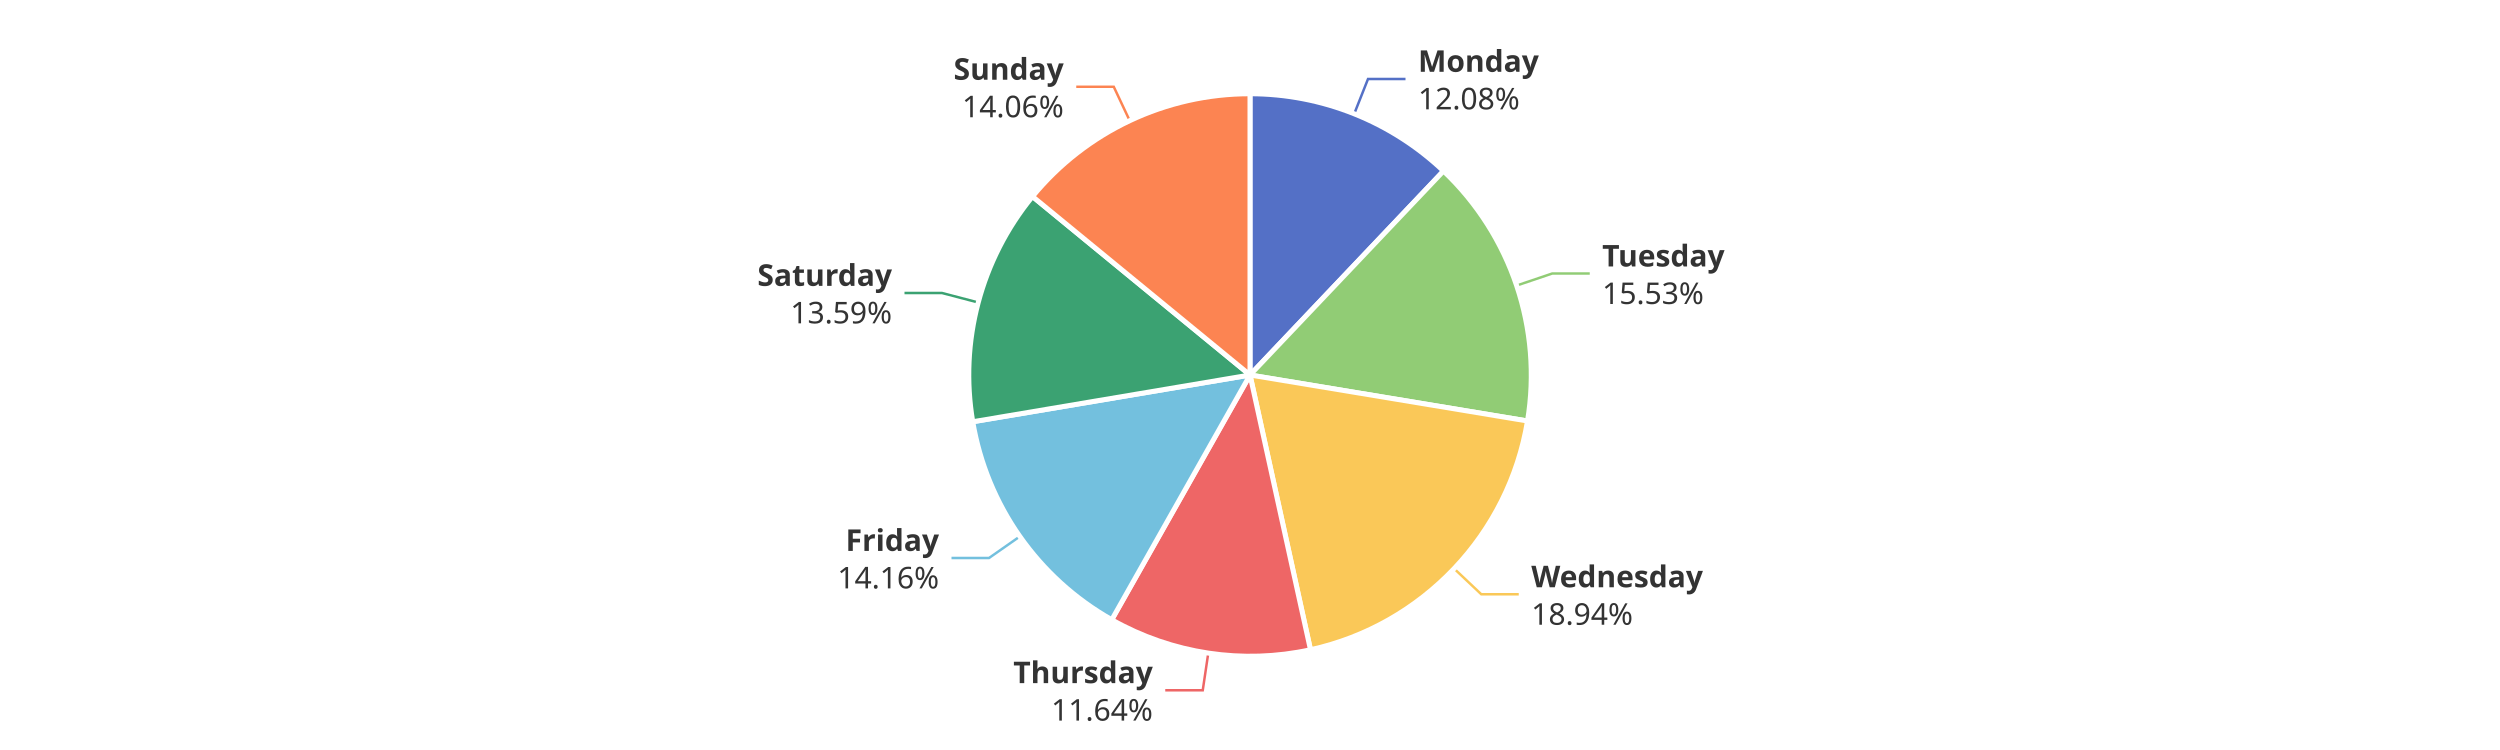
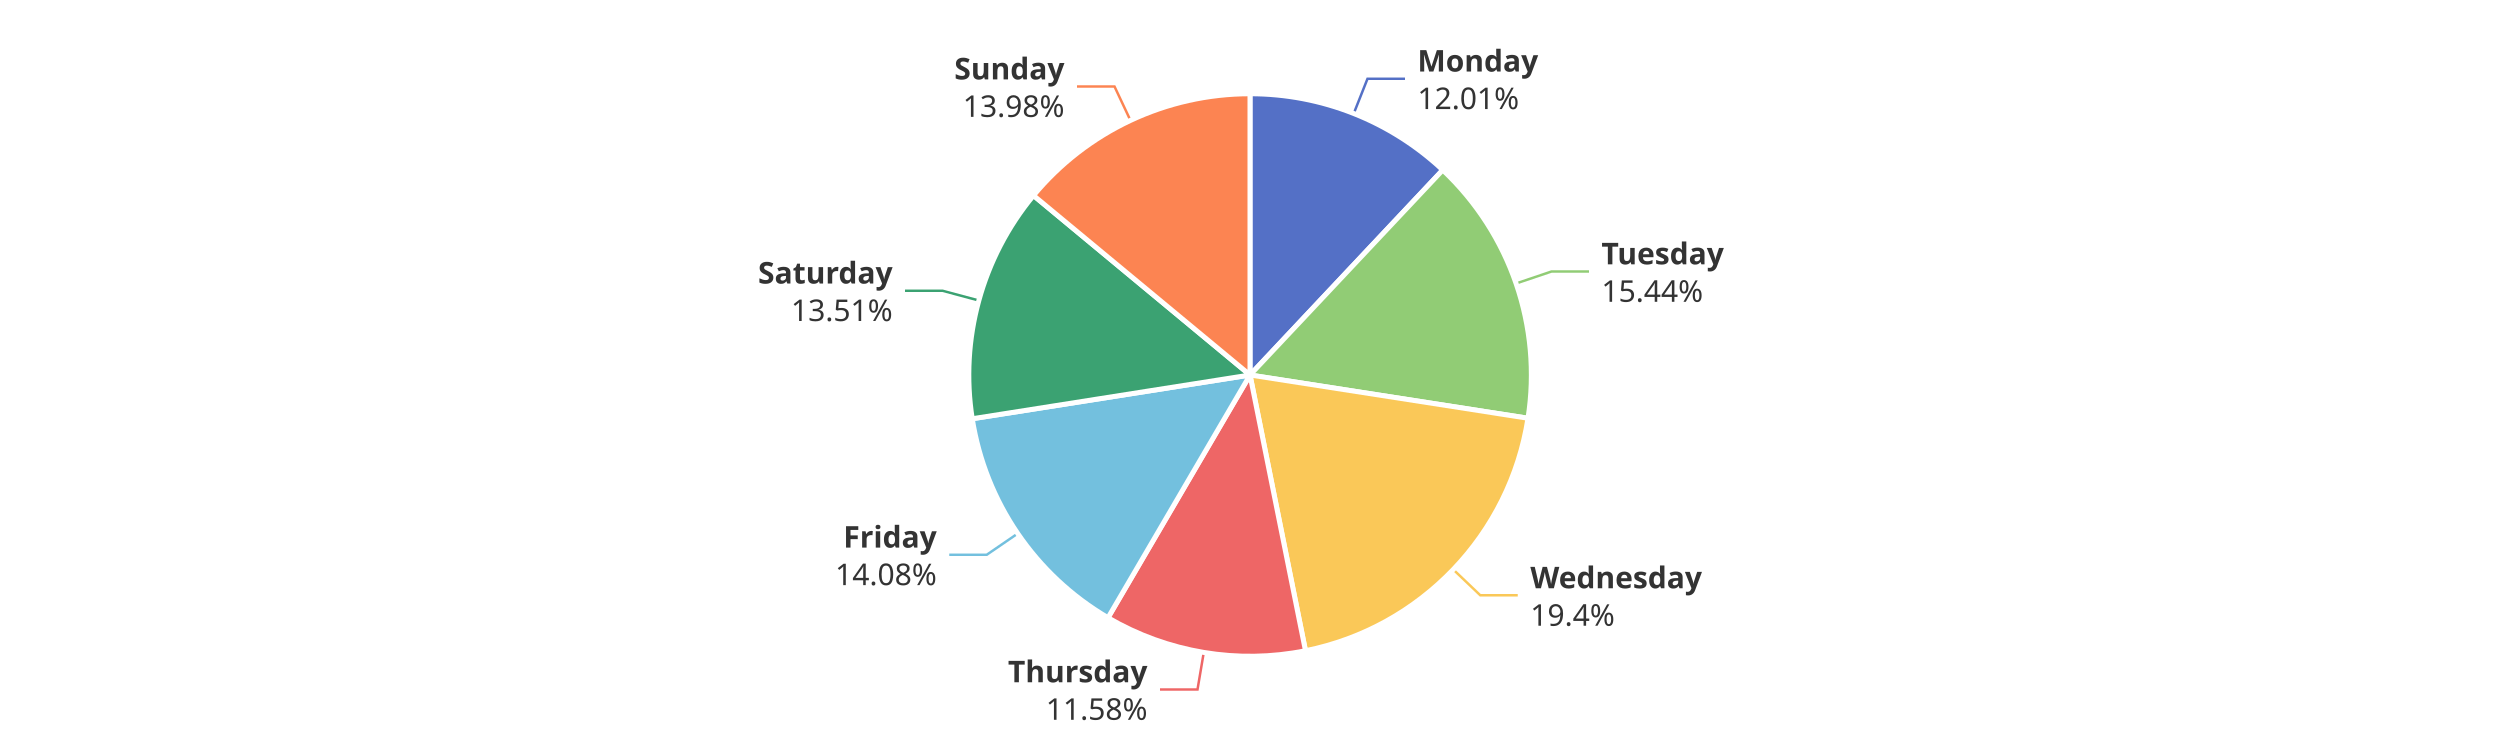
<svg xmlns="http://www.w3.org/2000/svg" width="1000" height="300" version="1.1" baseProfile="full" viewBox="0 0 1000 300">
  <rect width="1000" height="300" x="0" y="0" id="0" fill="#ffffff" />
-   <polyline points="541.7 45.5 547.2 31.6 562.2 31.6" fill="none" stroke="#5470c6" />
-   <polyline points="606.7 114.2 620.9 109.4 635.9 109.4" fill="none" stroke="#91cc75" />
-   <polyline points="581.6 227.4 592.5 237.7 607.5 237.7" fill="none" stroke="#fac858" />
-   <polyline points="483.3 261.3 481.1 276.1 466.1 276.1" fill="none" stroke="#ee6666" />
-   <polyline points="407.9 214.6 395.6 223.2 380.6 223.2" fill="none" stroke="#73c0de" />
-   <polyline points="391.3 121 376.8 117.2 361.8 117.2" fill="none" stroke="#3ba272" />
-   <polyline points="451.9 48.3 445.5 34.7 430.5 34.7" fill="none" stroke="#fc8452" />
-   <path d="M500 37.5A112.5 112.5 0 0 1 577.4 68.4L500 150Z" fill="#5470c6" stroke="#fff" stroke-width="2" stroke-linejoin="round" />
-   <path d="M577.4 68.4A112.5 112.5 0 0 1 611 168.4L500 150Z" fill="#91cc75" stroke="#fff" stroke-width="2" stroke-linejoin="round" />
-   <path d="M611 168.4A112.5 112.5 0 0 1 524.2 259.9L500 150Z" fill="#fac858" stroke="#fff" stroke-width="2" stroke-linejoin="round" />
-   <path d="M524.2 259.9A112.5 112.5 0 0 1 444.7 247.9L500 150Z" fill="#ee6666" stroke="#fff" stroke-width="2" stroke-linejoin="round" />
-   <path d="M444.7 247.9A112.5 112.5 0 0 1 389.1 168.7L500 150Z" fill="#73c0de" stroke="#fff" stroke-width="2" stroke-linejoin="round" />
-   <path d="M389.1 168.7A112.5 112.5 0 0 1 413 78.6L500 150Z" fill="#3ba272" stroke="#fff" stroke-width="2" stroke-linejoin="round" />
-   <path d="M413 78.6A112.5 112.5 0 0 1 500 37.5L500 150Z" fill="#fc8452" stroke="#fff" stroke-width="2" stroke-linejoin="round" />
-   <path d="M0 -15l42.8 0l0 30l-42.8 0Z" transform="translate(567.2382 31.5736)" fill="none" />
-   <text dominant-baseline="central" text-anchor="start" style="font-size:12px;font-family:sans-serif;font-weight:bold;" y="-7.5" transform="translate(567.2382 31.5736)" fill="#333" stroke="rgb(255,255,255)" stroke-width="2" paint-order="stroke" stroke-miterlimit="2">Monday</text>
-   <text dominant-baseline="central" text-anchor="start" style="font-size:12px;font-family:sans-serif;" y="7.5" transform="translate(567.2382 31.5736)" fill="#333" stroke="rgb(255,255,255)" stroke-width="2" paint-order="stroke" stroke-miterlimit="2">12.08%</text>
-   <path d="M0 -15l46.2 0l0 30l-46.2 0Z" transform="translate(640.8753 109.4364)" fill="none" />
-   <text dominant-baseline="central" text-anchor="start" style="font-size:12px;font-family:sans-serif;font-weight:bold;" y="-7.5" transform="translate(640.8753 109.4364)" fill="#333" stroke="rgb(255,255,255)" stroke-width="2" paint-order="stroke" stroke-miterlimit="2">Tuesday</text>
-   <text dominant-baseline="central" text-anchor="start" style="font-size:12px;font-family:sans-serif;" y="7.5" transform="translate(640.8753 109.4364)" fill="#333" stroke="rgb(255,255,255)" stroke-width="2" paint-order="stroke" stroke-miterlimit="2">15.53%</text>
-   <path d="M0 -15l63.6 0l0 30l-63.6 0Z" transform="translate(612.5107 237.7383)" fill="none" />
-   <text dominant-baseline="central" text-anchor="start" style="font-size:12px;font-family:sans-serif;font-weight:bold;" y="-7.5" transform="translate(612.5107 237.7383)" fill="#333" stroke="rgb(255,255,255)" stroke-width="2" paint-order="stroke" stroke-miterlimit="2">Wednesday</text>
-   <text dominant-baseline="central" text-anchor="start" style="font-size:12px;font-family:sans-serif;" y="7.5" transform="translate(612.5107 237.7383)" fill="#333" stroke="rgb(255,255,255)" stroke-width="2" paint-order="stroke" stroke-miterlimit="2">18.94%</text>
-   <path d="M-50.2 -15l50.2 0l0 30l-50.2 0Z" transform="translate(461.1216 276.0946)" fill="none" />
-   <text dominant-baseline="central" text-anchor="end" style="font-size:12px;font-family:sans-serif;font-weight:bold;" y="-7.5" transform="translate(461.1216 276.0946)" fill="#333" stroke="rgb(255,255,255)" stroke-width="2" paint-order="stroke" stroke-miterlimit="2">Thursday</text>
-   <text dominant-baseline="central" text-anchor="end" style="font-size:12px;font-family:sans-serif;" y="7.5" transform="translate(461.1216 276.0946)" fill="#333" stroke="rgb(255,255,255)" stroke-width="2" paint-order="stroke" stroke-miterlimit="2">11.64%</text>
-   <path d="M-40.9 -15l40.9 0l0 30l-40.9 0Z" transform="translate(375.6098 223.2048)" fill="none" />
-   <text dominant-baseline="central" text-anchor="end" style="font-size:12px;font-family:sans-serif;font-weight:bold;" y="-7.5" transform="translate(375.6098 223.2048)" fill="#333" stroke="rgb(255,255,255)" stroke-width="2" paint-order="stroke" stroke-miterlimit="2">Friday</text>
-   <text dominant-baseline="central" text-anchor="end" style="font-size:12px;font-family:sans-serif;" y="7.5" transform="translate(375.6098 223.2048)" fill="#333" stroke="rgb(255,255,255)" stroke-width="2" paint-order="stroke" stroke-miterlimit="2">14.16%</text>
-   <path d="M-48.2 -15l48.2 0l0 30l-48.2 0Z" transform="translate(356.7953 117.1844)" fill="none" />
-   <text dominant-baseline="central" text-anchor="end" style="font-size:12px;font-family:sans-serif;font-weight:bold;" y="-7.5" transform="translate(356.7953 117.1844)" fill="#333" stroke="rgb(255,255,255)" stroke-width="2" paint-order="stroke" stroke-miterlimit="2">Saturday</text>
-   <text dominant-baseline="central" text-anchor="end" style="font-size:12px;font-family:sans-serif;" y="7.5" transform="translate(356.7953 117.1844)" fill="#333" stroke="rgb(255,255,255)" stroke-width="2" paint-order="stroke" stroke-miterlimit="2">13.59%</text>
-   <path d="M-40.9 -15l40.9 0l0 30l-40.9 0Z" transform="translate(425.4907 34.7395)" fill="none" />
-   <text dominant-baseline="central" text-anchor="end" style="font-size:12px;font-family:sans-serif;font-weight:bold;" y="-7.5" transform="translate(425.4907 34.7395)" fill="#333" stroke="rgb(255,255,255)" stroke-width="2" paint-order="stroke" stroke-miterlimit="2">Sunday</text>
-   <text dominant-baseline="central" text-anchor="end" style="font-size:12px;font-family:sans-serif;" y="7.5" transform="translate(425.4907 34.7395)" fill="#333" stroke="rgb(255,255,255)" stroke-width="2" paint-order="stroke" stroke-miterlimit="2">14.06%</text>
+   <polyline points="541.5 45.4 547 31.5 562 31.5" fill="none" stroke="#5470c6" />
+   <polyline points="606.4 113.4 620.6 108.6 635.6 108.6" fill="none" stroke="#91cc75" />
+   <polyline points="581.3 227.8 592.1 238.1 607.1 238.1" fill="none" stroke="#fac858" />
+   <polyline points="481.5 261 479 275.8 464 275.8" fill="none" stroke="#ee6666" />
+   <polyline points="407.1 213.4 394.7 221.9 379.7 221.9" fill="none" stroke="#73c0de" />
+   <polyline points="391.5 120.2 377 116.3 362 116.3" fill="none" stroke="#3ba272" />
+   <polyline points="452.2 48.2 445.8 34.6 430.8 34.6" fill="none" stroke="#fc8452" />
+   <path d="M500 37.5A112.5 112.5 0 0 1 577.1 68L500 150Z" fill="#5470c6" stroke="#fff" stroke-width="2" stroke-linejoin="round" />
+   <path d="M577.1 68A112.5 112.5 0 0 1 611.2 167.3L500 150Z" fill="#91cc75" stroke="#fff" stroke-width="2" stroke-linejoin="round" />
+   <path d="M611.2 167.3A112.5 112.5 0 0 1 522.2 260.3L500 150Z" fill="#fac858" stroke="#fff" stroke-width="2" stroke-linejoin="round" />
+   <path d="M522.2 260.3A112.5 112.5 0 0 1 443.2 247.1L500 150Z" fill="#ee6666" stroke="#fff" stroke-width="2" stroke-linejoin="round" />
+   <path d="M443.2 247.1A112.5 112.5 0 0 1 388.9 167.5L500 150Z" fill="#73c0de" stroke="#fff" stroke-width="2" stroke-linejoin="round" />
+   <path d="M388.9 167.5A112.5 112.5 0 0 1 413.4 78.2L500 150Z" fill="#3ba272" stroke="#fff" stroke-width="2" stroke-linejoin="round" />
+   <path d="M413.4 78.2A112.5 112.5 0 0 1 500 37.5L500 150Z" fill="#fc8452" stroke="#fff" stroke-width="2" stroke-linejoin="round" />
+   <path d="M0 -15l42.8 0l0 30l-42.8 0Z" transform="translate(566.9776 31.47)" fill="none" />
+   <text dominant-baseline="central" text-anchor="start" style="font-size:12px;font-family:sans-serif;font-weight:bold;" y="-7.5" transform="translate(566.9776 31.47)" fill="#333" stroke="rgb(255,255,255)" stroke-width="2" paint-order="stroke" stroke-miterlimit="2">Monday</text>
+   <text dominant-baseline="central" text-anchor="start" style="font-size:12px;font-family:sans-serif;" y="7.5" transform="translate(566.9776 31.47)" fill="#333" stroke="rgb(255,255,255)" stroke-width="2" paint-order="stroke" stroke-miterlimit="2">12.01%</text>
+   <path d="M0 -15l46.2 0l0 30l-46.2 0Z" transform="translate(640.579 108.5639)" fill="none" />
+   <text dominant-baseline="central" text-anchor="start" style="font-size:12px;font-family:sans-serif;font-weight:bold;" y="-7.5" transform="translate(640.579 108.5639)" fill="#333" stroke="rgb(255,255,255)" stroke-width="2" paint-order="stroke" stroke-miterlimit="2">Tuesday</text>
+   <text dominant-baseline="central" text-anchor="start" style="font-size:12px;font-family:sans-serif;" y="7.5" transform="translate(640.579 108.5639)" fill="#333" stroke="rgb(255,255,255)" stroke-width="2" paint-order="stroke" stroke-miterlimit="2">15.44%</text>
+   <path d="M0 -15l63.6 0l0 30l-63.6 0Z" transform="translate(612.1239 238.1444)" fill="none" />
+   <text dominant-baseline="central" text-anchor="start" style="font-size:12px;font-family:sans-serif;font-weight:bold;" y="-7.5" transform="translate(612.1239 238.1444)" fill="#333" stroke="rgb(255,255,255)" stroke-width="2" paint-order="stroke" stroke-miterlimit="2">Wednesday</text>
+   <text dominant-baseline="central" text-anchor="start" style="font-size:12px;font-family:sans-serif;" y="7.5" transform="translate(612.1239 238.1444)" fill="#333" stroke="rgb(255,255,255)" stroke-width="2" paint-order="stroke" stroke-miterlimit="2">19.4%</text>
+   <path d="M-50.2 -15l50.2 0l0 30l-50.2 0Z" transform="translate(458.9851 275.7562)" fill="none" />
+   <text dominant-baseline="central" text-anchor="end" style="font-size:12px;font-family:sans-serif;font-weight:bold;" y="-7.5" transform="translate(458.9851 275.7562)" fill="#333" stroke="rgb(255,255,255)" stroke-width="2" paint-order="stroke" stroke-miterlimit="2">Thursday</text>
+   <text dominant-baseline="central" text-anchor="end" style="font-size:12px;font-family:sans-serif;" y="7.5" transform="translate(458.9851 275.7562)" fill="#333" stroke="rgb(255,255,255)" stroke-width="2" paint-order="stroke" stroke-miterlimit="2">11.58%</text>
+   <path d="M-40.9 -15l40.9 0l0 30l-40.9 0Z" transform="translate(374.6981 221.8871)" fill="none" />
+   <text dominant-baseline="central" text-anchor="end" style="font-size:12px;font-family:sans-serif;font-weight:bold;" y="-7.5" transform="translate(374.6981 221.8871)" fill="#333" stroke="rgb(255,255,255)" stroke-width="2" paint-order="stroke" stroke-miterlimit="2">Friday</text>
+   <text dominant-baseline="central" text-anchor="end" style="font-size:12px;font-family:sans-serif;" y="7.5" transform="translate(374.6981 221.8871)" fill="#333" stroke="rgb(255,255,255)" stroke-width="2" paint-order="stroke" stroke-miterlimit="2">14.08%</text>
+   <path d="M-48.2 -15l48.2 0l0 30l-48.2 0Z" transform="translate(357.0463 116.2563)" fill="none" />
+   <text dominant-baseline="central" text-anchor="end" style="font-size:12px;font-family:sans-serif;font-weight:bold;" y="-7.5" transform="translate(357.0463 116.2563)" fill="#333" stroke="rgb(255,255,255)" stroke-width="2" paint-order="stroke" stroke-miterlimit="2">Saturday</text>
+   <text dominant-baseline="central" text-anchor="end" style="font-size:12px;font-family:sans-serif;" y="7.5" transform="translate(357.0463 116.2563)" fill="#333" stroke="rgb(255,255,255)" stroke-width="2" paint-order="stroke" stroke-miterlimit="2">13.51%</text>
+   <path d="M-40.9 -15l40.9 0l0 30l-40.9 0Z" transform="translate(425.7806 34.6028)" fill="none" />
+   <text dominant-baseline="central" text-anchor="end" style="font-size:12px;font-family:sans-serif;font-weight:bold;" y="-7.5" transform="translate(425.7806 34.6028)" fill="#333" stroke="rgb(255,255,255)" stroke-width="2" paint-order="stroke" stroke-miterlimit="2">Sunday</text>
+   <text dominant-baseline="central" text-anchor="end" style="font-size:12px;font-family:sans-serif;" y="7.5" transform="translate(425.7806 34.6028)" fill="#333" stroke="rgb(255,255,255)" stroke-width="2" paint-order="stroke" stroke-miterlimit="2">13.98%</text>
</svg>
